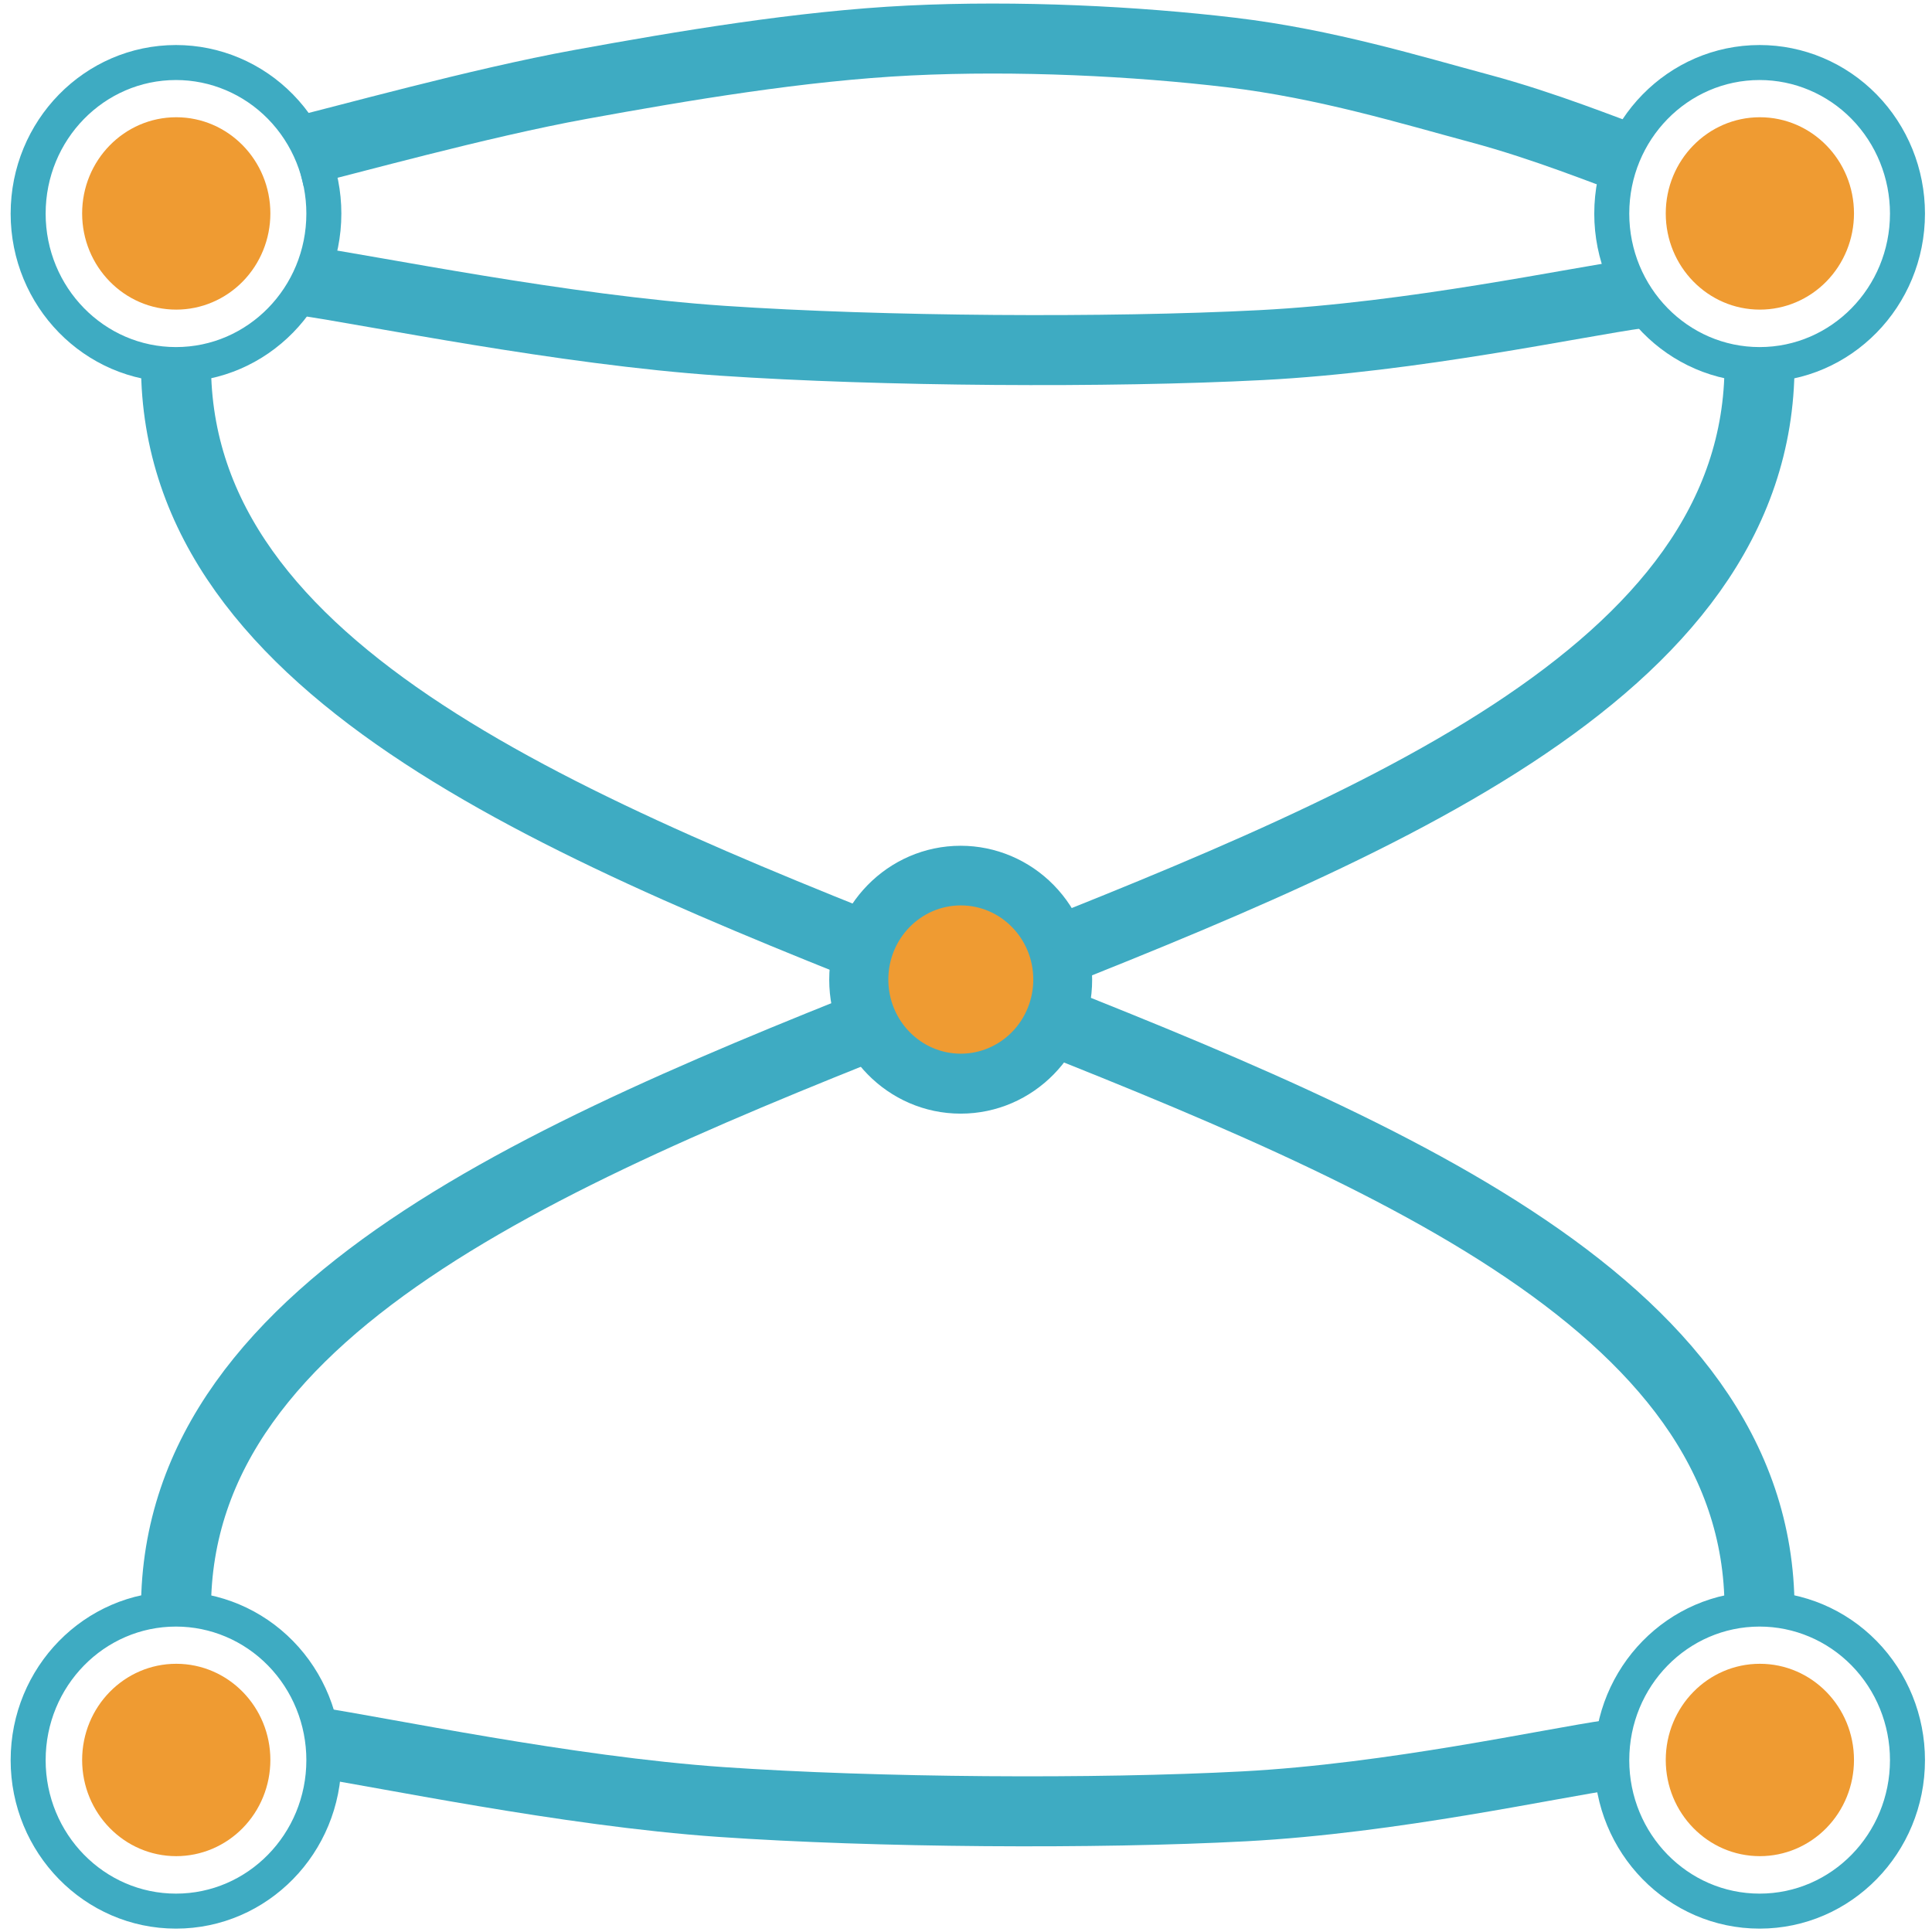
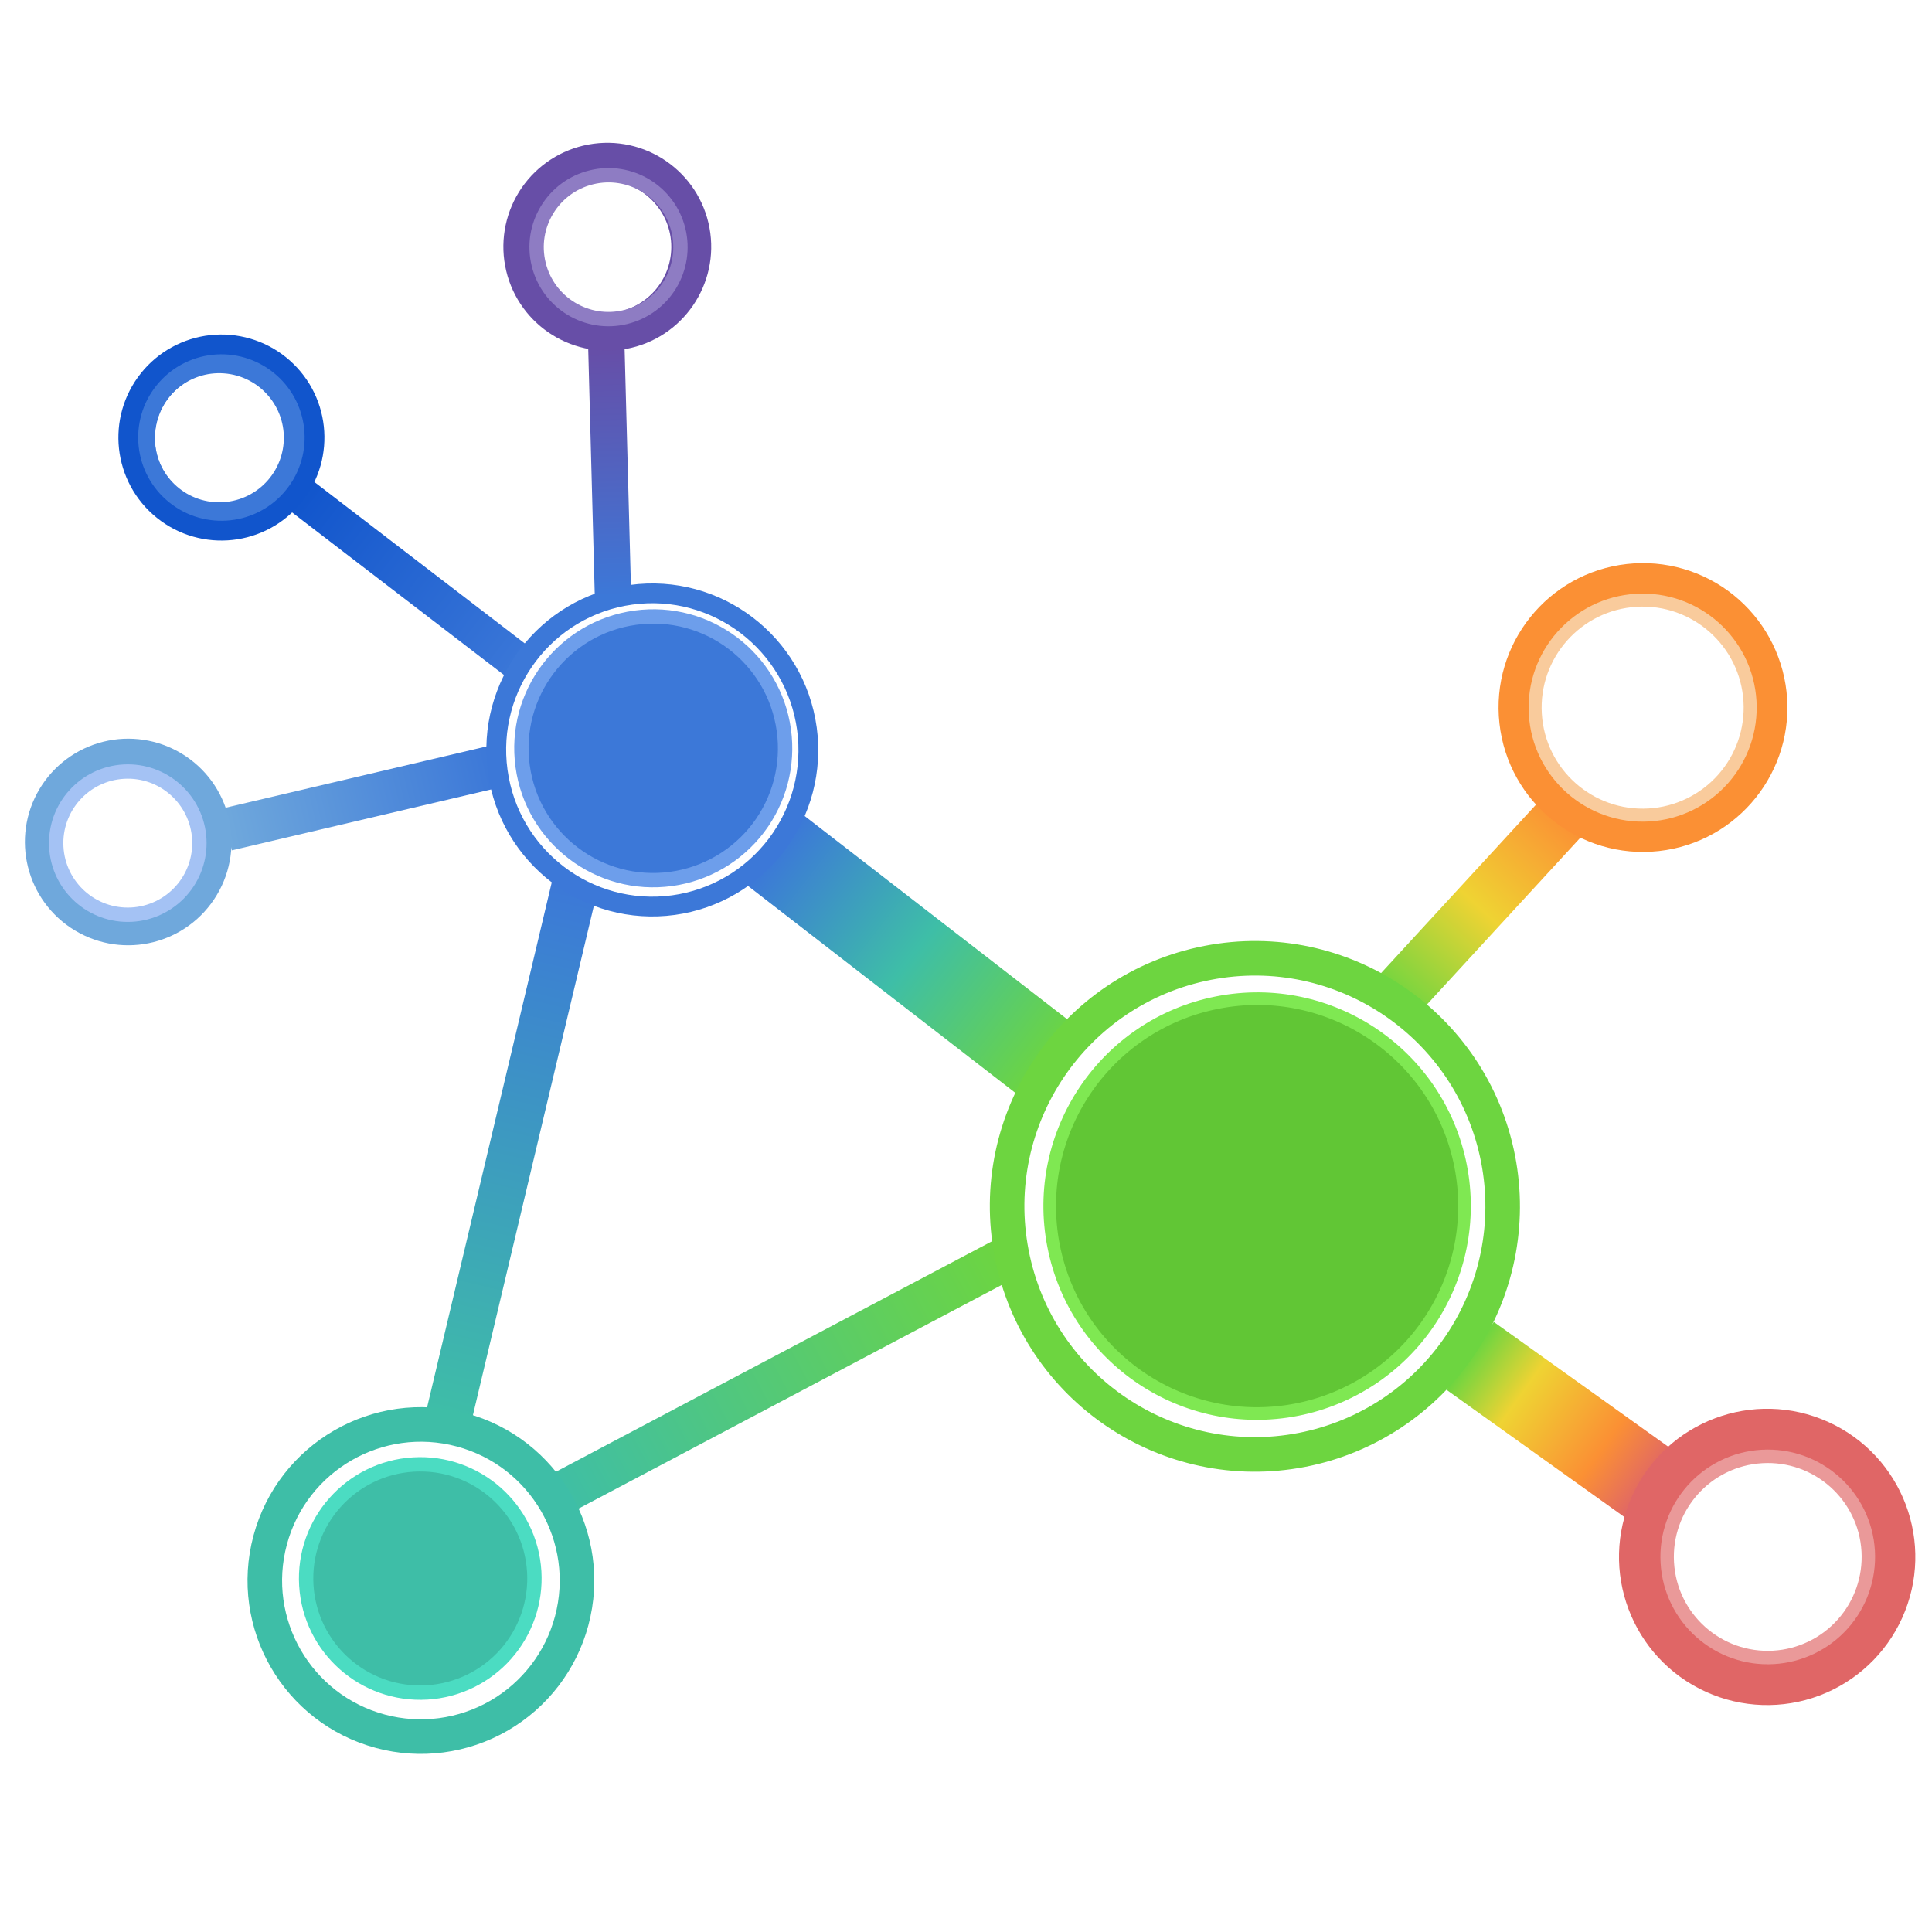
<svg xmlns="http://www.w3.org/2000/svg" version="1.1" viewBox="0.0 0.0 220.801 220.801" fill="none" stroke="none" stroke-linecap="square" stroke-miterlimit="10">
-   <clipPath id="p.0">
+   <clipPath id="g3e485d148c4_0_229.0">
    <path d="m0 0l220.801 0l0 220.801l-220.801 0l0 -220.801z" clip-rule="nonzero" />
  </clipPath>
-   <g clip-path="url(#p.0)">
+   <g clip-path="url(#g3e485d148c4_0_229.0)">
    <path fill="#000000" fill-opacity="0.0" d="m0 0l220.801 0l0 220.801l-220.801 0z" fill-rule="evenodd" />
-     <path fill="#ef9b32" d="m9.387 24.393l0 0c0 6.071 4.816 10.992 10.756 10.992l0 0c2.853 0 5.588 -1.158 7.606 -3.22c2.017 -2.061 3.15 -4.857 3.15 -7.773l0 0c0 -6.071 -4.816 -10.992 -10.756 -10.992l0 0c-5.94 0 -10.756 4.921 -10.756 10.992z" fill-rule="evenodd" />
-     <path fill="#000000" fill-opacity="0.0" d="m3.217 24.406l0 0c0 -9.532 7.565 -17.26 16.898 -17.26l0 0c4.482 0 8.78 1.818 11.948 5.055c3.169 3.237 4.949 7.627 4.949 12.205l0 0c0 9.532 -7.565 17.26 -16.898 17.26l0 0c-9.332 0 -16.898 -7.727 -16.898 -17.26z" fill-rule="evenodd" />
-     <path stroke="#3eabc2" stroke-width="4.0" stroke-linejoin="round" stroke-linecap="butt" d="m3.217 24.406l0 0c0 -9.532 7.565 -17.26 16.898 -17.26l0 0c4.482 0 8.78 1.818 11.948 5.055c3.169 3.237 4.949 7.627 4.949 12.205l0 0c0 9.532 -7.565 17.26 -16.898 17.26l0 0c-9.332 0 -16.898 -7.727 -16.898 -17.26z" fill-rule="evenodd" />
-     <path fill="#ef9b32" d="m190.373 24.393l0 0c0 6.071 4.816 10.992 10.756 10.992l0 0c2.853 0 5.588 -1.158 7.606 -3.22c2.017 -2.061 3.15 -4.857 3.15 -7.773l0 0c0 -6.071 -4.816 -10.992 -10.756 -10.992l0 0c-5.94 0 -10.756 4.921 -10.756 10.992z" fill-rule="evenodd" />
-     <path fill="#000000" fill-opacity="0.0" d="m184.203 24.406l0 0c0 -9.532 7.565 -17.26 16.898 -17.26l0 0c4.482 0 8.78 1.818 11.948 5.055c3.169 3.237 4.949 7.627 4.949 12.205l0 0c0 9.532 -7.565 17.26 -16.898 17.26l0 0c-9.332 0 -16.898 -7.727 -16.898 -17.26z" fill-rule="evenodd" />
-     <path stroke="#3eabc2" stroke-width="4.0" stroke-linejoin="round" stroke-linecap="butt" d="m184.203 24.406l0 0c0 -9.532 7.565 -17.26 16.898 -17.26l0 0c4.482 0 8.78 1.818 11.948 5.055c3.169 3.237 4.949 7.627 4.949 12.205l0 0c0 9.532 -7.565 17.26 -16.898 17.26l0 0c-9.332 0 -16.898 -7.727 -16.898 -17.26z" fill-rule="evenodd" />
-     <path fill="#ef9b32" d="m9.387 201.141l0 0c0 6.071 4.816 10.992 10.756 10.992l0 0c2.853 0 5.588 -1.158 7.606 -3.22c2.017 -2.061 3.15 -4.857 3.15 -7.773l0 0c0 -6.071 -4.816 -10.992 -10.756 -10.992l0 0c-5.94 0 -10.756 4.921 -10.756 10.992z" fill-rule="evenodd" />
-     <path fill="#000000" fill-opacity="0.0" d="m3.217 201.155l0 0c0 -9.532 7.565 -17.26 16.898 -17.26l0 0c4.482 0 8.78 1.818 11.948 5.055c3.169 3.237 4.949 7.627 4.949 12.205l0 0c0 9.532 -7.565 17.26 -16.898 17.26l0 0c-9.332 0 -16.898 -7.727 -16.898 -17.26z" fill-rule="evenodd" />
-     <path stroke="#3eabc2" stroke-width="4.0" stroke-linejoin="round" stroke-linecap="butt" d="m3.217 201.155l0 0c0 -9.532 7.565 -17.26 16.898 -17.26l0 0c4.482 0 8.78 1.818 11.948 5.055c3.169 3.237 4.949 7.627 4.949 12.205l0 0c0 9.532 -7.565 17.26 -16.898 17.26l0 0c-9.332 0 -16.898 -7.727 -16.898 -17.26z" fill-rule="evenodd" />
-     <path fill="#ef9b32" d="m190.373 201.141l0 0c0 6.071 4.816 10.992 10.756 10.992l0 0c2.853 0 5.588 -1.158 7.606 -3.22c2.017 -2.061 3.15 -4.857 3.15 -7.773l0 0c0 -6.071 -4.816 -10.992 -10.756 -10.992l0 0c-5.94 0 -10.756 4.921 -10.756 10.992z" fill-rule="evenodd" />
-     <path fill="#000000" fill-opacity="0.0" d="m184.203 201.155l0 0c0 -9.532 7.565 -17.26 16.898 -17.26l0 0c4.482 0 8.78 1.818 11.948 5.055c3.169 3.237 4.949 7.627 4.949 12.205l0 0c0 9.532 -7.565 17.26 -16.898 17.26l0 0c-9.332 0 -16.898 -7.727 -16.898 -17.26z" fill-rule="evenodd" />
-     <path stroke="#3eabc2" stroke-width="4.0" stroke-linejoin="round" stroke-linecap="butt" d="m184.203 201.155l0 0c0 -9.532 7.565 -17.26 16.898 -17.26l0 0c4.482 0 8.78 1.818 11.948 5.055c3.169 3.237 4.949 7.627 4.949 12.205l0 0c0 9.532 -7.565 17.26 -16.898 17.26l0 0c-9.332 0 -16.898 -7.727 -16.898 -17.26z" fill-rule="evenodd" />
-     <path fill="#000000" fill-opacity="0.0" d="m20.115 41.666c0 35.558 45.244 53.336 90.488 71.115c45.244 17.78 90.488 35.56 90.488 71.121" fill-rule="evenodd" />
-     <path stroke="#3eabc2" stroke-width="8.0" stroke-linejoin="round" stroke-linecap="butt" d="m20.115 41.666c0 35.558 45.244 53.336 90.488 71.115c45.244 17.78 90.488 35.56 90.488 71.121" fill-rule="evenodd" />
-     <path fill="#000000" fill-opacity="0.0" d="m20.115 183.895c0 -35.558 45.244 -53.336 90.488 -71.115c45.244 -17.78 90.488 -35.56 90.488 -71.121" fill-rule="evenodd" />
-     <path stroke="#3eabc2" stroke-width="8.0" stroke-linejoin="round" stroke-linecap="butt" d="m20.115 183.895c0 -35.558 45.244 -53.336 90.488 -71.115c45.244 -17.78 90.488 -35.56 90.488 -71.121" fill-rule="evenodd" />
-     <path fill="#3eabc2" d="m96.769 111.966l0 0c0 -7.349 5.831 -13.307 13.024 -13.307l0 0c3.454 0 6.767 1.402 9.209 3.898c2.442 2.496 3.815 5.88 3.815 9.41l0 0c0 7.349 -5.831 13.307 -13.024 13.307l0 0c-7.193 0 -13.024 -5.958 -13.024 -13.307z" fill-rule="evenodd" />
-     <path stroke="#3eabc2" stroke-width="4.0" stroke-linejoin="round" stroke-linecap="butt" d="m96.769 111.966l0 0c0 -7.349 5.831 -13.307 13.024 -13.307l0 0c3.454 0 6.767 1.402 9.209 3.898c2.442 2.496 3.815 5.88 3.815 9.41l0 0c0 7.349 -5.831 13.307 -13.024 13.307l0 0c-7.193 0 -13.024 -5.958 -13.024 -13.307z" fill-rule="evenodd" />
-     <path fill="#000000" fill-opacity="0.0" d="m33.779 17.401c5.429 -1.292 20.881 -5.625 32.573 -7.753c11.693 -2.128 25.193 -4.409 37.582 -5.018c12.389 -0.608 25.894 0.077 36.752 1.369c10.858 1.292 20.738 4.332 28.394 6.384c7.656 2.052 14.618 4.941 17.542 5.929" fill-rule="evenodd" />
-     <path stroke="#3eabc2" stroke-width="8.0" stroke-linejoin="round" stroke-linecap="butt" d="m33.779 17.401c5.429 -1.292 20.881 -5.625 32.573 -7.753c11.693 -2.128 25.193 -4.409 37.582 -5.018c12.389 -0.608 25.894 0.077 36.752 1.369c10.858 1.292 20.738 4.332 28.394 6.384c7.656 2.052 14.618 4.941 17.542 5.929" fill-rule="evenodd" />
-     <path fill="#000000" fill-opacity="0.0" d="m34.498 32.047c8.011 1.149 29.793 5.665 48.067 6.897c18.273 1.232 44.111 1.399 61.574 0.496c17.464 -0.903 36.006 -4.927 43.207 -5.913" fill-rule="evenodd" />
-     <path stroke="#3eabc2" stroke-width="8.0" stroke-linejoin="round" stroke-linecap="butt" d="m34.498 32.047c8.011 1.149 29.793 5.665 48.067 6.897c18.273 1.232 44.111 1.399 61.574 0.496c17.464 -0.903 36.006 -4.927 43.207 -5.913" fill-rule="evenodd" />
-     <path fill="#ef9b32" d="m101.524 111.949l0 0c0 4.679 3.709 8.472 8.283 8.472l0 0c2.197 0 4.304 -0.893 5.857 -2.482c1.553 -1.589 2.426 -3.744 2.426 -5.991l0 0c0 -4.679 -3.709 -8.472 -8.283 -8.472l0 0c-4.575 0 -8.283 3.793 -8.283 8.472z" fill-rule="evenodd" />
-     <path fill="#000000" fill-opacity="0.0" d="m35.675 199.045c7.785 1.15 28.952 5.665 46.709 6.897c17.757 1.232 42.865 1.399 59.835 0.496c16.97 -0.903 34.989 -4.927 41.987 -5.913" fill-rule="evenodd" />
-     <path stroke="#3eabc2" stroke-width="8.0" stroke-linejoin="round" stroke-linecap="butt" d="m35.675 199.045c7.785 1.15 28.952 5.665 46.709 6.897c17.757 1.232 42.865 1.399 59.835 0.496c16.97 -0.903 34.989 -4.927 41.987 -5.913" fill-rule="evenodd" />
+     <defs>
+       <linearGradient id="g3e485d148c4_0_229.1" gradientUnits="userSpaceOnUse" gradientTransform="matrix(5.099817 3.912951 -3.912951 5.099817 0.0 0.0)" spreadMethod="pad" x1="14.702" y1="3.396" x2="9.603" y2="3.394">
+         <stop offset="0.0" stop-color="#3c78d8" />
+         <stop offset="1.0" stop-color="#1155cc" />
+       </linearGradient>
+     </defs>
+     <path fill="url(#g3e485d148c4_0_229.1)" d="m35.704 54.912l25.984 19.937l-2.646 3.402l-25.984 -19.937z" fill-rule="evenodd" />
+     <defs>
+       <linearGradient id="g3e485d148c4_0_229.2" gradientUnits="userSpaceOnUse" gradientTransform="matrix(5.509107 -1.294239 1.294239 5.509107 0.0 0.0)" spreadMethod="pad" x1="6.139" y1="16.922" x2="0.63" y2="16.922">
+         <stop offset="0.0" stop-color="#3c78d8" />
+         <stop offset="1.0" stop-color="#6fa8dc" />
+       </linearGradient>
+     </defs>
+     <path fill="url(#g3e485d148c4_0_229.2)" d="m25.421 92.397l30.299 -7.118l1.071 4.787l-30.299 7.118z" fill-rule="evenodd" />
+     <defs>
+       <linearGradient id="g3e485d148c4_0_229.3" gradientUnits="userSpaceOnUse" gradientTransform="matrix(1.853212 -7.804485 7.804485 1.853212 0.0 0.0)" spreadMethod="pad" x1="-18.19" y1="11.214" x2="-10.385" y2="11.214">
+         <stop offset="0.0" stop-color="#3ebea7" />
+         <stop offset="1.0" stop-color="#3c78d8" />
+       </linearGradient>
+     </defs>
+     <path fill="url(#g3e485d148c4_0_229.3)" d="m48.65 161.518l14.457 -60.882l5.165 1.197l-14.457 60.882z" fill-rule="evenodd" />
+     <defs>
+       <linearGradient id="g3e485d148c4_0_229.4" gradientUnits="userSpaceOnUse" gradientTransform="matrix(-5.601398 -4.336022 4.336022 -5.601398 0.0 0.0)" spreadMethod="pad" x1="-23.884" y1="-2.464" x2="-18.282" y2="-2.464">
+         <stop offset="0.0" stop-color="#6dd540" />
+         <stop offset="0.5" stop-color="#3ebea7" />
+         <stop offset="1.0" stop-color="#3c78d8" />
+       </linearGradient>
+     </defs>
+     <path fill="url(#g3e485d148c4_0_229.4)" d="m116.799 125.488l-31.37 -24.283l6.299 -8.126l31.37 24.283z" fill-rule="evenodd" />
+     <defs>
+       <linearGradient id="g3e485d148c4_0_229.5" gradientUnits="userSpaceOnUse" gradientTransform="matrix(-7.243421 3.828355 -3.828355 -7.243421 0.0 0.0)" spreadMethod="pad" x1="2.972" y1="-22.376" x2="-4.271" y2="-22.376">
+         <stop offset="0.0" stop-color="#3ebea7" />
+         <stop offset="1.0" stop-color="#6dd540" />
+       </linearGradient>
+     </defs>
+     <path fill="url(#g3e485d148c4_0_229.5)" d="m116.605 145.729l-52.441 27.717l-2.331 -4.346l52.441 -27.717z" fill-rule="evenodd" />
+     <defs>
+       <linearGradient id="g3e485d148c4_0_229.6" gradientUnits="userSpaceOnUse" gradientTransform="matrix(-4.544104 -3.249765 3.249765 -4.544104 0.0 0.0)" spreadMethod="pad" x1="-40.589" y1="-5.913" x2="-45.134" y2="-5.913">
+         <stop offset="0.0" stop-color="#6dd540" />
+         <stop offset="0.29" stop-color="#efd333" />
+         <stop offset="0.73" stop-color="#fb9034" />
+         <stop offset="1.0" stop-color="#e06666" />
+       </linearGradient>
+     </defs>
+     <path fill="url(#g3e485d148c4_0_229.6)" d="m185.877 173.541l-20.567 -14.709l5.417 -7.748l20.567 14.709z" fill-rule="evenodd" />
+     <defs>
+       <linearGradient id="g3e485d148c4_0_229.7" gradientUnits="userSpaceOnUse" gradientTransform="matrix(4.238209 -4.607939 4.607939 4.238209 0.0 0.0)" spreadMethod="pad" x1="3.785" y1="31.585" x2="8.393" y2="31.585">
+         <stop offset="0.0" stop-color="#6dd540" />
+         <stop offset="0.5" stop-color="#efd333" />
+         <stop offset="1.0" stop-color="#fb9034" />
+       </linearGradient>
+     </defs>
+     <path fill="url(#g3e485d148c4_0_229.7)" d="m156.956 112.17l19.496 -21.197l4.661 4.22l-19.496 21.197z" fill-rule="evenodd" />
+     <path fill="#000000" fill-opacity="0.0" d="m115.623 143.272c2.983 15.368 17.846 25.408 33.197 22.425c7.372 -1.433 13.873 -5.738 18.072 -11.97c4.2 -6.232 5.754 -13.878 4.322 -21.259c-2.983 -15.368 -17.846 -25.408 -33.197 -22.425c-15.351 2.983 -25.377 17.86 -22.394 33.228z" fill-rule="evenodd" />
+     <path stroke="#6dd540" stroke-width="3.95" stroke-linejoin="round" stroke-linecap="butt" d="m115.623 143.272c2.983 15.368 17.846 25.408 33.197 22.425c7.372 -1.433 13.873 -5.738 18.072 -11.97c4.2 -6.232 5.754 -13.878 4.322 -21.259c-2.983 -15.368 -17.846 -25.408 -33.197 -22.425c-15.351 2.983 -25.377 17.86 -22.394 33.228z" fill-rule="evenodd" />
+     <path fill="#000000" fill-opacity="0.0" d="m30.875 176.02c-2.548 9.515 3.099 19.294 12.614 21.843c4.569 1.224 9.437 0.582 13.534 -1.783c4.096 -2.366 7.085 -6.262 8.309 -10.831c2.548 -9.515 -3.099 -19.294 -12.614 -21.843c-9.515 -2.548 -19.294 3.099 -21.843 12.614z" fill-rule="evenodd" />
+     <path stroke="#3ebea7" stroke-width="3.95" stroke-linejoin="round" stroke-linecap="butt" d="m30.875 176.02c-2.548 9.515 3.099 19.294 12.614 21.843c4.569 1.224 9.437 0.582 13.534 -1.783c4.096 -2.366 7.085 -6.262 8.309 -10.831c2.548 -9.515 -3.099 -19.294 -12.614 -21.843c-9.515 -2.548 -19.294 3.099 -21.843 12.614z" fill-rule="evenodd" />
+     <path fill="#000000" fill-opacity="0.0" d="m56.881 88.135c1.339 9.793 10.336 16.646 20.094 15.307c4.686 -0.643 8.925 -3.128 11.784 -6.909c2.859 -3.78 4.104 -8.546 3.46 -13.249c-1.339 -9.793 -10.336 -16.646 -20.094 -15.307c-9.758 1.339 -16.583 10.364 -15.244 20.157z" fill-rule="evenodd" />
+     <path stroke="#3c78d8" stroke-width="2.262" stroke-linejoin="round" stroke-linecap="butt" d="m56.881 88.135c1.339 9.793 10.336 16.646 20.094 15.307c4.686 -0.643 8.925 -3.128 11.784 -6.909c2.859 -3.78 4.104 -8.546 3.46 -13.249c-1.339 -9.793 -10.336 -16.646 -20.094 -15.307c-9.758 1.339 -16.583 10.364 -15.244 20.157z" fill-rule="evenodd" />
+     <path fill="#000000" fill-opacity="0.0" d="m23.801 101.722c3.035 -5.053 1.4 -11.61 -3.654 -14.646c-2.427 -1.458 -5.333 -1.892 -8.08 -1.206c-2.747 0.685 -5.109 2.433 -6.566 4.86c-3.035 5.053 -1.4 11.61 3.654 14.646c5.053 3.035 11.61 1.4 14.646 -3.654z" fill-rule="evenodd" />
+     <path stroke="#6fa8dc" stroke-width="2.262" stroke-linejoin="round" stroke-linecap="butt" d="m23.801 101.722c3.035 -5.053 1.4 -11.61 -3.654 -14.646c-2.427 -1.458 -5.333 -1.892 -8.08 -1.206c-2.747 0.685 -5.109 2.433 -6.566 4.86c-3.035 5.053 -1.4 11.61 3.654 14.646c5.053 3.035 11.61 1.4 14.646 -3.654z" fill-rule="evenodd" />
+     <path fill="#000000" fill-opacity="0.0" d="m5.777 96.731c0.244 4.914 4.425 8.7 9.339 8.457c2.36 -0.117 4.576 -1.167 6.162 -2.918c1.586 -1.751 2.411 -4.061 2.294 -6.421c-0.244 -4.914 -4.425 -8.7 -9.339 -8.457c-4.914 0.244 -8.7 4.425 -8.457 9.339z" fill-rule="evenodd" />
+     <path stroke="#6fa8dc" stroke-width="2.714" stroke-linejoin="round" stroke-linecap="butt" d="m5.777 96.731c0.244 4.914 4.425 8.7 9.339 8.457c2.36 -0.117 4.576 -1.167 6.162 -2.918c1.586 -1.751 2.411 -4.061 2.294 -6.421c-0.244 -4.914 -4.425 -8.7 -9.339 -8.457c-4.914 0.244 -8.7 4.425 -8.457 9.339z" fill-rule="evenodd" />
+     <path fill="#61c635" d="m120.413 142.407c2.514 12.846 14.965 21.215 27.811 18.693c6.169 -1.211 11.606 -4.823 15.114 -10.042c3.509 -5.219 4.802 -11.616 3.594 -17.785c-2.514 -12.846 -14.965 -21.215 -27.811 -18.693c-12.846 2.522 -21.222 14.981 -18.709 27.827z" fill-rule="evenodd" />
+     <path stroke="#7fe852" stroke-width="1.441" stroke-linejoin="round" stroke-linecap="butt" d="m120.413 142.407c2.514 12.846 14.965 21.215 27.811 18.693c6.169 -1.211 11.606 -4.823 15.114 -10.042c3.509 -5.219 4.802 -11.616 3.594 -17.785c-2.514 -12.846 -14.965 -21.215 -27.811 -18.693c-12.846 2.522 -21.222 14.981 -18.709 27.827z" fill-rule="evenodd" />
+     <path fill="#3c78d8" d="m59.729 87.568c1.131 8.245 8.731 14.013 16.976 12.882c3.959 -0.543 7.541 -2.637 9.957 -5.82c2.416 -3.184 3.468 -7.197 2.925 -11.156c-1.131 -8.245 -8.731 -14.013 -16.976 -12.882c-8.245 1.131 -14.013 8.731 -12.882 16.976z" fill-rule="evenodd" />
+     <path stroke="#6d9eeb" stroke-width="1.64" stroke-linejoin="round" stroke-linecap="butt" d="m59.729 87.568c1.131 8.245 8.731 14.013 16.976 12.882c3.959 -0.543 7.541 -2.637 9.957 -5.82c2.416 -3.184 3.468 -7.197 2.925 -11.156c-1.131 -8.245 -8.731 -14.013 -16.976 -12.882c-8.245 1.131 -14.013 8.731 -12.882 16.976z" fill-rule="evenodd" />
+     <path fill="#000000" fill-opacity="0.0" d="m189.376 95.317c7.984 -0.887 13.738 -8.079 12.85 -16.063c-0.426 -3.834 -2.358 -7.342 -5.37 -9.752c-3.012 -2.41 -6.859 -3.524 -10.693 -3.098c-7.984 0.887 -13.738 8.079 -12.85 16.063c0.887 7.984 8.079 13.738 16.063 12.85z" fill-rule="evenodd" />
+     <path stroke="#fb9034" stroke-width="3.919" stroke-linejoin="round" stroke-linecap="butt" d="m189.376 95.317c7.984 -0.887 13.738 -8.079 12.85 -16.063c-0.426 -3.834 -2.358 -7.342 -5.37 -9.752c-3.012 -2.41 -6.859 -3.524 -10.693 -3.098c-7.984 0.887 -13.738 8.079 -12.85 16.063c0.887 7.984 8.079 13.738 16.063 12.85z" fill-rule="evenodd" />
+     <path fill="#000000" fill-opacity="0.0" d="m16.382 49.347c-0.4 4.914 3.259 9.222 8.173 9.622c2.36 0.192 4.699 -0.561 6.504 -2.094c1.804 -1.533 2.926 -3.72 3.118 -6.079c0.4 -4.914 -3.259 -9.222 -8.173 -9.622c-4.914 -0.4 -9.222 3.259 -9.622 8.173z" fill-rule="evenodd" />
+     <path stroke="#3c78d8" stroke-width="2.714" stroke-linejoin="round" stroke-linecap="butt" d="m16.382 49.347c-0.4 4.914 3.259 9.222 8.173 9.622c2.36 0.192 4.699 -0.561 6.504 -2.094c1.804 -1.533 2.926 -3.72 3.118 -6.079c0.4 -4.914 -3.259 -9.222 -8.173 -9.622c-4.914 -0.4 -9.222 3.259 -9.622 8.173z" fill-rule="evenodd" />
+     <path fill="#000000" fill-opacity="0.0" d="m189.002 172.062c-3.244 7.158 -0.071 15.591 7.087 18.835c3.437 1.558 7.353 1.686 10.885 0.357c3.532 -1.329 6.392 -4.007 7.95 -7.444c3.244 -7.158 0.071 -15.591 -7.087 -18.835c-7.158 -3.244 -15.591 -0.071 -18.835 7.087z" fill-rule="evenodd" />
+     <path stroke="#e06666" stroke-width="5.402" stroke-linejoin="round" stroke-linecap="butt" d="m189.002 172.062c-3.244 7.158 -0.071 15.591 7.087 18.835c3.437 1.558 7.353 1.686 10.885 0.357c3.532 -1.329 6.392 -4.007 7.95 -7.444c3.244 -7.158 0.071 -15.591 -7.087 -18.835c-7.158 -3.244 -15.591 -0.071 -18.835 7.087z" fill-rule="evenodd" />
+     <path fill="#3ebea7" d="m35.008 181.184c0.435 7.193 6.618 12.671 13.811 12.236c3.454 -0.209 6.684 -1.781 8.978 -4.371c2.295 -2.59 3.467 -5.986 3.258 -9.44c-0.435 -7.193 -6.618 -12.671 -13.811 -12.236c-7.193 0.435 -12.671 6.618 -12.236 13.811z" fill-rule="evenodd" />
+     <path stroke="#4bdcc2" stroke-width="1.64" stroke-linejoin="round" stroke-linecap="butt" d="m35.008 181.184c0.435 7.193 6.618 12.671 13.811 12.236c3.454 -0.209 6.684 -1.781 8.978 -4.371c2.295 -2.59 3.467 -5.986 3.258 -9.44c-0.435 -7.193 -6.618 -12.671 -13.811 -12.236c-7.193 0.435 -12.671 6.618 -12.236 13.811z" fill-rule="evenodd" />
+     <path fill="#000000" fill-opacity="0.0" d="m175.465 81.597c0.4 6.775 6.217 11.943 12.992 11.543c3.254 -0.192 6.298 -1.669 8.462 -4.105c2.165 -2.436 3.273 -5.633 3.081 -8.887c-0.4 -6.775 -6.217 -11.943 -12.992 -11.543c-6.775 0.4 -11.943 6.217 -11.543 12.992z" fill-rule="evenodd" />
+     <path stroke="#f9cb9c" stroke-width="1.488" stroke-linejoin="round" stroke-linecap="butt" d="m175.465 81.597c0.4 6.775 6.217 11.943 12.992 11.543c3.254 -0.192 6.298 -1.669 8.462 -4.105c2.165 -2.436 3.273 -5.633 3.081 -8.887c-0.4 -6.775 -6.217 -11.943 -12.992 -11.543c-6.775 0.4 -11.943 6.217 -11.543 12.992z" fill-rule="evenodd" />
+     <path fill="#000000" fill-opacity="0.0" d="m190.55 178.596c0.365 6.34 5.801 11.184 12.142 10.819c3.045 -0.175 5.895 -1.553 7.924 -3.83c2.029 -2.277 3.07 -5.267 2.895 -8.312c-0.365 -6.34 -5.801 -11.184 -12.142 -10.819c-6.34 0.365 -11.184 5.801 -10.819 12.142z" fill-rule="evenodd" />
+     <path stroke="#ea9999" stroke-width="1.535" stroke-linejoin="round" stroke-linecap="butt" d="m190.55 178.596c0.365 6.34 5.801 11.184 12.142 10.819c3.045 -0.175 5.895 -1.553 7.924 -3.83c2.029 -2.277 3.07 -5.267 2.895 -8.312c-0.365 -6.34 -5.801 -11.184 -12.142 -10.819c-6.34 0.365 -11.184 5.801 -10.819 12.142z" fill-rule="evenodd" />
+     <path fill="#000000" fill-opacity="0.0" d="m16.888 49.4c-0.348 4.514 3.029 8.455 7.543 8.803c2.168 0.167 4.313 -0.534 5.964 -1.948c1.651 -1.415 2.672 -3.427 2.839 -5.595c0.348 -4.514 -3.029 -8.455 -7.543 -8.803c-4.514 -0.348 -8.455 3.029 -8.803 7.543z" fill-rule="evenodd" />
+     <path stroke="#3c78d8" stroke-width="1.64" stroke-linejoin="round" stroke-linecap="butt" d="m16.888 49.4c-0.348 4.514 3.029 8.455 7.543 8.803c2.168 0.167 4.313 -0.534 5.964 -1.948c1.651 -1.415 2.672 -3.427 2.839 -5.595c0.348 -4.514 -3.029 -8.455 -7.543 -8.803c-4.514 -0.348 -8.455 3.029 -8.803 7.543z" fill-rule="evenodd" />
+     <path fill="#000000" fill-opacity="0.0" d="m6.431 96.8c0.244 4.514 4.1 7.976 8.614 7.732c2.168 -0.117 4.2 -1.09 5.65 -2.706c1.45 -1.615 2.199 -3.741 2.082 -5.908c-0.244 -4.514 -4.1 -7.976 -8.614 -7.732c-4.514 0.244 -7.976 4.1 -7.732 8.614z" fill-rule="evenodd" />
+     <path stroke="#a4c2f4" stroke-width="1.64" stroke-linejoin="round" stroke-linecap="butt" d="m6.431 96.8c0.244 4.514 4.1 7.976 8.614 7.732c2.168 -0.117 4.2 -1.09 5.65 -2.706c1.45 -1.615 2.199 -3.741 2.082 -5.908c-0.244 -4.514 -4.1 -7.976 -8.614 -7.732c-4.514 0.244 -7.976 4.1 -7.732 8.614z" fill-rule="evenodd" />
+     <defs>
+       <linearGradient id="g3e485d148c4_0_229.8" gradientUnits="userSpaceOnUse" gradientTransform="matrix(0.1417803 5.340392 -5.340392 0.1417803 0.0 0.0)" spreadMethod="pad" x1="7.76" y1="-12.381" x2="13.1" y2="-12.381">
+         <stop offset="0.0" stop-color="#674ea7" />
+         <stop offset="1.0" stop-color="#3c78d8" />
+       </linearGradient>
+     </defs>
+     <path fill="url(#g3e485d148c4_0_229.8)" d="m71.377 39.622l0.756 28.472l-4.157 0.063l-0.756 -28.472z" fill-rule="evenodd" />
+     <path fill="#000000" fill-opacity="0.0" d="m79.971 26.246c-1.078 -5.836 -6.684 -9.693 -12.52 -8.614c-2.803 0.518 -5.285 2.128 -6.9 4.476c-1.615 2.348 -2.232 5.241 -1.714 8.044c1.078 5.836 6.684 9.693 12.52 8.614c5.836 -1.078 9.693 -6.684 8.614 -12.52z" fill-rule="evenodd" />
+     <path stroke="#674ea7" stroke-width="2.262" stroke-linejoin="round" stroke-linecap="butt" d="m79.971 26.246c-1.078 -5.836 -6.684 -9.693 -12.52 -8.614c-2.803 0.518 -5.285 2.128 -6.9 4.476c-1.615 2.348 -2.232 5.241 -1.714 8.044c1.078 5.836 6.684 9.693 12.52 8.614c5.836 -1.078 9.693 -6.684 8.614 -12.52z" fill-rule="evenodd" />
+     <path fill="#000000" fill-opacity="0.0" d="m60.217 28.188c-0.017 4.931 3.966 8.943 8.898 8.961c2.368 0.008 4.643 -0.924 6.323 -2.593c1.68 -1.669 2.629 -3.936 2.638 -6.305c0.017 -4.931 -3.966 -8.943 -8.898 -8.961c-4.931 -0.017 -8.943 3.966 -8.961 8.898z" fill-rule="evenodd" />
+     <path stroke="#674ea7" stroke-width="2.714" stroke-linejoin="round" stroke-linecap="butt" d="m60.217 28.188c-0.017 4.931 3.966 8.943 8.898 8.961c2.368 0.008 4.643 -0.924 6.323 -2.593c1.68 -1.669 2.629 -3.936 2.638 -6.305c0.017 -4.931 -3.966 -8.943 -8.898 -8.961c-4.931 -0.017 -8.943 3.966 -8.961 8.898z" fill-rule="evenodd" />
+     <path fill="#000000" fill-opacity="0.0" d="m61.561 30.202c1.078 4.41 5.527 7.11 9.937 6.031c2.118 -0.518 3.943 -1.856 5.074 -3.719c1.131 -1.864 1.476 -4.1 0.958 -6.218c-1.078 -4.41 -5.527 -7.11 -9.937 -6.031c-4.41 1.078 -7.11 5.527 -6.031 9.937z" fill-rule="evenodd" />
+     <path stroke="#8e7cc3" stroke-width="1.64" stroke-linejoin="round" stroke-linecap="butt" d="m61.561 30.202c1.078 4.41 5.527 7.11 9.937 6.031c2.118 -0.518 3.943 -1.856 5.074 -3.719c1.131 -1.864 1.476 -4.1 0.958 -6.218c-1.078 -4.41 -5.527 -7.11 -9.937 -6.031c-4.41 1.078 -7.11 5.527 -6.031 9.937z" fill-rule="evenodd" />
+     <path fill="#000000" fill-opacity="0.0" d="m33.603 56.667c3.679 -4.584 2.946 -11.282 -1.638 -14.961c-2.201 -1.767 -5.014 -2.587 -7.82 -2.28c-2.806 0.307 -5.374 1.716 -7.141 3.917c-3.679 4.584 -2.946 11.282 1.638 14.961c4.584 3.679 11.282 2.946 14.961 -1.638z" fill-rule="evenodd" />
+     <path stroke="#1155cc" stroke-width="2.262" stroke-linejoin="round" stroke-linecap="butt" d="m33.603 56.667c3.679 -4.584 2.946 -11.282 -1.638 -14.961c-2.201 -1.767 -5.014 -2.587 -7.82 -2.28c-2.806 0.307 -5.374 1.716 -7.141 3.917c-3.679 4.584 -2.946 11.282 1.638 14.961c4.584 3.679 11.282 2.946 14.961 -1.638z" fill-rule="evenodd" />
  </g>
</svg>
